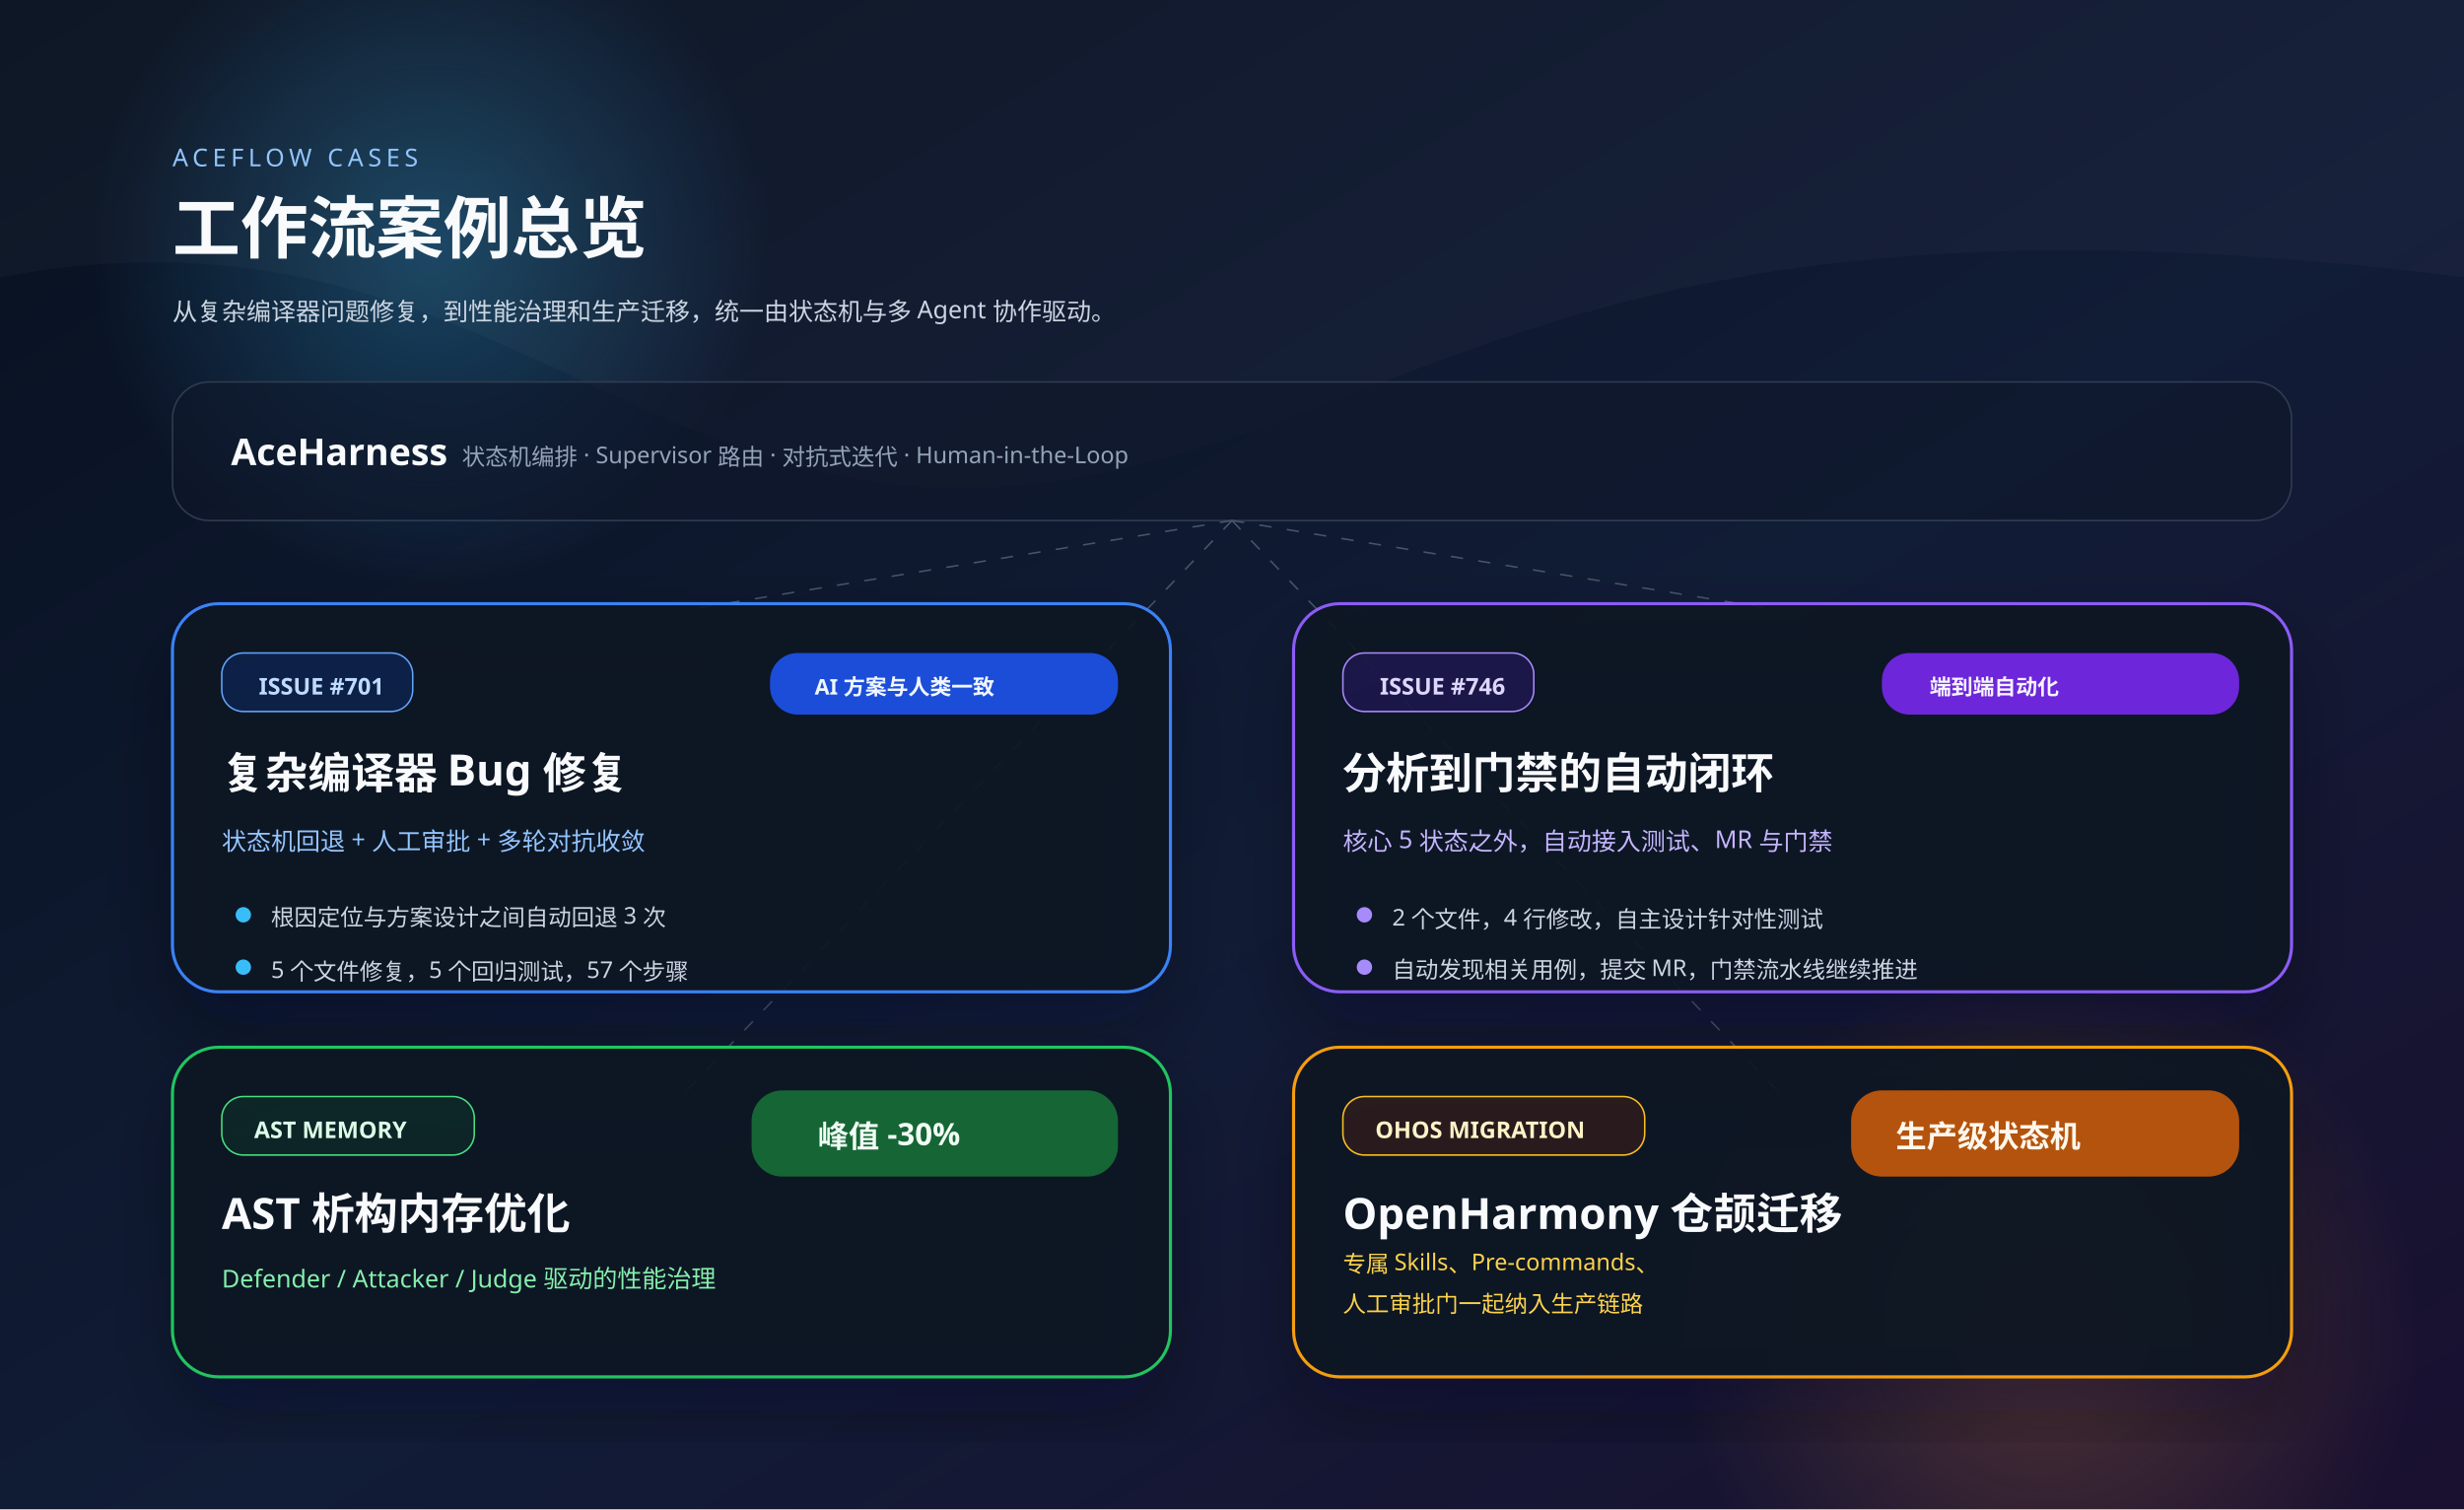
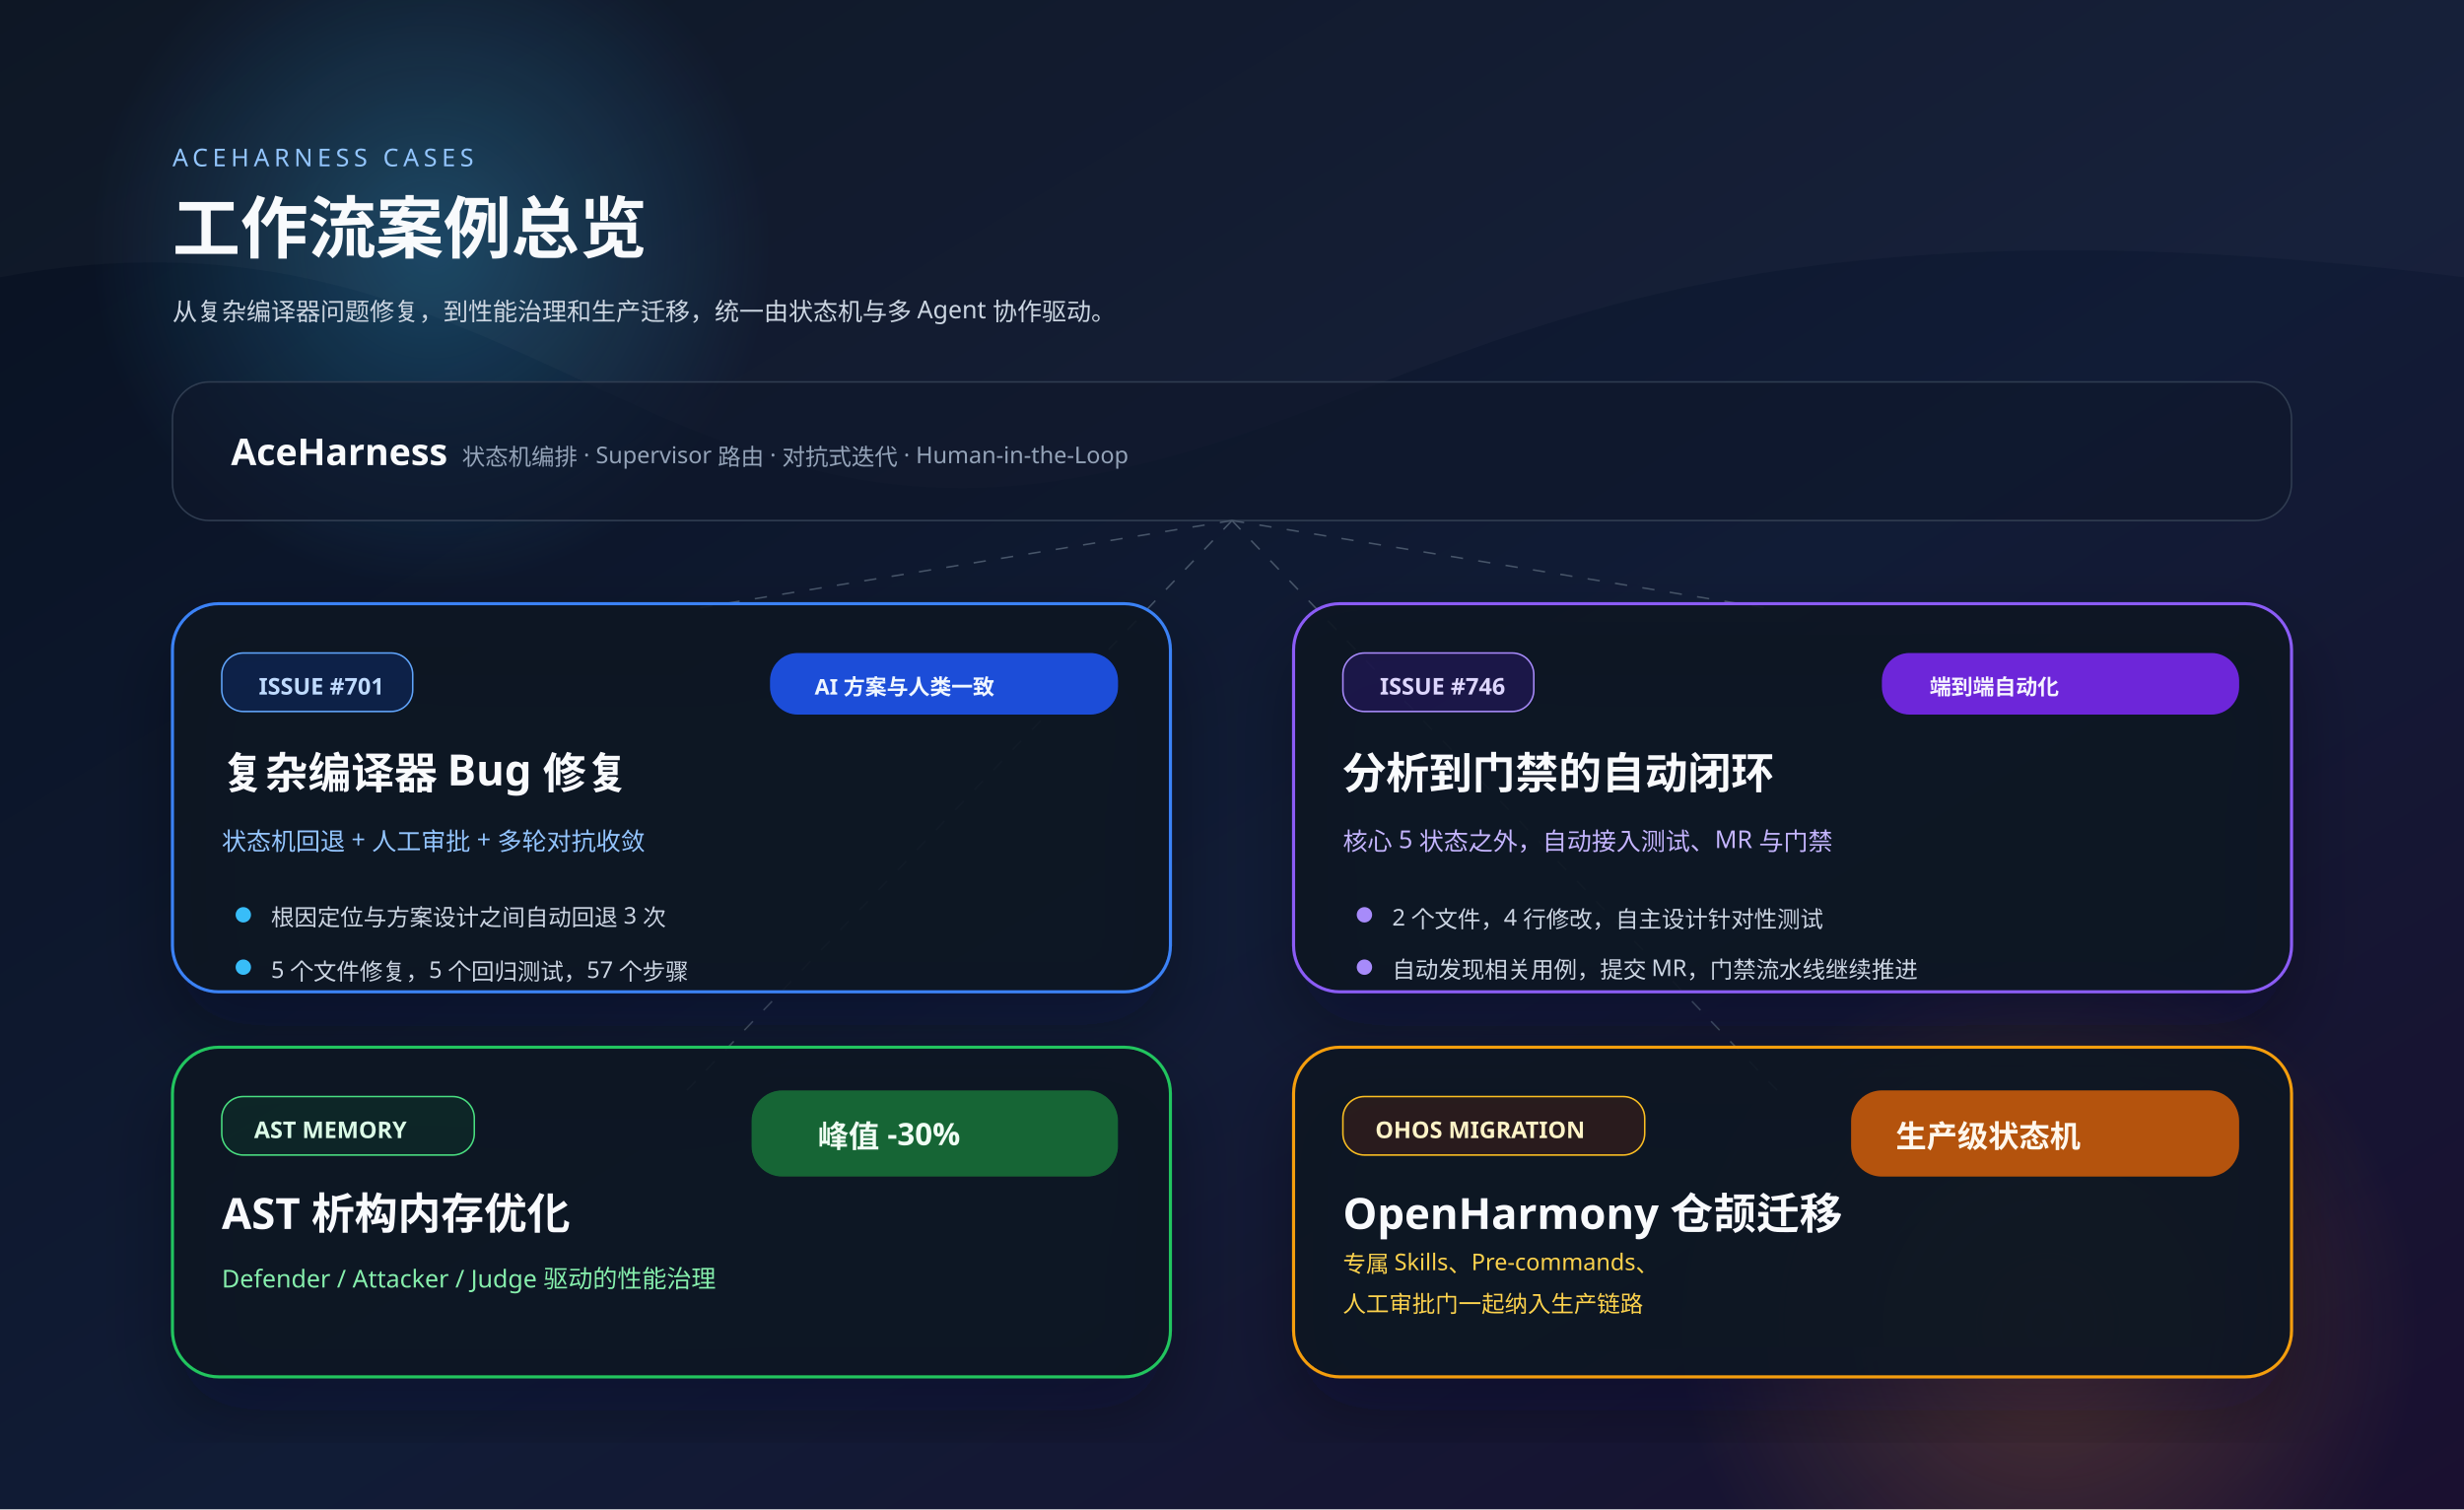
<svg xmlns="http://www.w3.org/2000/svg" viewBox="0 0 1600 980" role="img" aria-labelledby="title desc">
  <defs>
    <linearGradient id="bg" x1="0" y1="0" x2="1" y2="1">
      <stop offset="0%" stop-color="#081120" />
      <stop offset="55%" stop-color="#111c36" />
      <stop offset="100%" stop-color="#1a1030" />
    </linearGradient>
    <radialGradient id="glowBlue" cx="50%" cy="50%" r="50%">
      <stop offset="0%" stop-color="#38bdf8" stop-opacity="0.28" />
      <stop offset="100%" stop-color="#38bdf8" stop-opacity="0" />
    </radialGradient>
    <radialGradient id="glowOrange" cx="50%" cy="50%" r="50%">
      <stop offset="0%" stop-color="#fb923c" stop-opacity="0.24" />
      <stop offset="100%" stop-color="#fb923c" stop-opacity="0" />
    </radialGradient>
    <filter id="shadow" x="-20%" y="-20%" width="140%" height="140%">
      <feDropShadow dx="0" dy="24" stdDeviation="24" flood-color="#020617" flood-opacity="0.34" />
    </filter>
  </defs>
  <rect width="1600" height="980" fill="url(#bg)" />
  <circle cx="280" cy="160" r="220" fill="url(#glowBlue)" />
  <circle cx="1330" cy="860" r="240" fill="url(#glowOrange)" />
  <path d="M0 180C320 120 420 360 700 310C930 270 1040 110 1600 180V0H0Z" fill="#ffffff" fill-opacity="0.025" />
-   <text x="112" y="108" fill="#93c5fd" font-size="16" font-family="Segoe UI, PingFang SC, Microsoft YaHei, sans-serif" letter-spacing="3">ACEFLOW CASES</text>
+   <text x="112" y="108" fill="#93c5fd" font-size="16" font-family="Segoe UI, PingFang SC, Microsoft YaHei, sans-serif" letter-spacing="3">ACEHARNESS CASES</text>
  <text x="112" y="164" fill="#f8fafc" font-size="44" font-weight="700" font-family="Segoe UI, PingFang SC, Microsoft YaHei, sans-serif">工作流案例总览</text>
  <text x="112" y="208" fill="#cbd5e1" font-size="16" font-family="Segoe UI, PingFang SC, Microsoft YaHei, sans-serif">从复杂编译器问题修复，到性能治理和生产迁移，统一由状态机与多 Agent 协作驱动。</text>
  <rect x="112" y="248" rx="24" ry="24" width="1376" height="90" fill="#0f172a" fill-opacity="0.62" stroke="#334155" stroke-opacity="0.9" />
  <text x="150" y="302" fill="#f8fafc" font-size="24" font-weight="600" font-family="Segoe UI, PingFang SC, Microsoft YaHei, sans-serif">AceHarness</text>
  <text x="300" y="302" fill="#94a3b8" font-size="15" font-family="Segoe UI, PingFang SC, Microsoft YaHei, sans-serif">状态机编排 · Supervisor 路由 · 对抗式迭代 · Human-in-the-Loop</text>
  <line x1="800" y1="338" x2="446" y2="396" stroke="#475569" stroke-dasharray="8 10" />
  <line x1="800" y1="338" x2="1154" y2="396" stroke="#475569" stroke-dasharray="8 10" />
  <line x1="800" y1="338" x2="446" y2="708" stroke="#475569" stroke-dasharray="8 10" />
  <line x1="800" y1="338" x2="1154" y2="708" stroke="#475569" stroke-dasharray="8 10" />
  <g filter="url(#shadow)">
    <rect x="112" y="392" rx="30" ry="30" width="648" height="252" fill="#0b1223" fill-opacity="0.9" stroke="#3b82f6" stroke-width="2" />
    <rect x="144" y="424" rx="14" ry="14" width="124" height="38" fill="#2563eb" fill-opacity="0.18" stroke="#60a5fa" />
    <text x="168" y="451" fill="#bfdbfe" font-size="15" font-weight="700" font-family="Segoe UI, PingFang SC, Microsoft YaHei, sans-serif">ISSUE #701</text>
    <text x="144" y="512" fill="#f8fafc" font-size="28" font-weight="700" font-family="Segoe UI, PingFang SC, Microsoft YaHei, sans-serif">复杂编译器 Bug 修复</text>
    <text x="144" y="552" fill="#93c5fd" font-size="16" font-family="Segoe UI, PingFang SC, Microsoft YaHei, sans-serif">状态机回退 + 人工审批 + 多轮对抗收敛</text>
    <rect x="500" y="424" rx="18" ry="18" width="226" height="40" fill="#1d4ed8" />
    <text x="529" y="451" fill="#eff6ff" font-size="14" font-weight="700" font-family="Segoe UI, PingFang SC, Microsoft YaHei, sans-serif">AI 方案与人类一致</text>
    <circle cx="158" cy="594" r="5" fill="#38bdf8" />
    <text x="176" y="601" fill="#cbd5e1" font-size="15" font-family="Segoe UI, PingFang SC, Microsoft YaHei, sans-serif">根因定位与方案设计之间自动回退 3 次</text>
    <circle cx="158" cy="628" r="5" fill="#38bdf8" />
    <text x="176" y="635" fill="#cbd5e1" font-size="15" font-family="Segoe UI, PingFang SC, Microsoft YaHei, sans-serif">5 个文件修复，5 个回归测试，57 个步骤</text>
  </g>
  <g filter="url(#shadow)">
    <rect x="840" y="392" rx="30" ry="30" width="648" height="252" fill="#0b1223" fill-opacity="0.9" stroke="#8b5cf6" stroke-width="2" />
    <rect x="872" y="424" rx="14" ry="14" width="124" height="38" fill="#7c3aed" fill-opacity="0.18" stroke="#a78bfa" />
    <text x="896" y="451" fill="#ddd6fe" font-size="15" font-weight="700" font-family="Segoe UI, PingFang SC, Microsoft YaHei, sans-serif">ISSUE #746</text>
    <text x="872" y="512" fill="#f8fafc" font-size="28" font-weight="700" font-family="Segoe UI, PingFang SC, Microsoft YaHei, sans-serif">分析到门禁的自动闭环</text>
    <text x="872" y="552" fill="#c4b5fd" font-size="16" font-family="Segoe UI, PingFang SC, Microsoft YaHei, sans-serif">核心 5 状态之外，自动接入测试、MR 与门禁</text>
    <rect x="1222" y="424" rx="18" ry="18" width="232" height="40" fill="#6d28d9" />
    <text x="1253" y="451" fill="#f5f3ff" font-size="14" font-weight="700" font-family="Segoe UI, PingFang SC, Microsoft YaHei, sans-serif">端到端自动化</text>
    <circle cx="886" cy="594" r="5" fill="#a78bfa" />
    <text x="904" y="601" fill="#cbd5e1" font-size="15" font-family="Segoe UI, PingFang SC, Microsoft YaHei, sans-serif">2 个文件，4 行修改，自主设计针对性测试</text>
    <circle cx="886" cy="628" r="5" fill="#a78bfa" />
    <text x="904" y="635" fill="#cbd5e1" font-size="15" font-family="Segoe UI, PingFang SC, Microsoft YaHei, sans-serif">自动发现相关用例，提交 MR，门禁流水线继续推进</text>
  </g>
  <g filter="url(#shadow)">
    <rect x="112" y="680" rx="30" ry="30" width="648" height="214" fill="#0b1223" fill-opacity="0.9" stroke="#22c55e" stroke-width="2" />
    <rect x="144" y="712" rx="14" ry="14" width="164" height="38" fill="#15803d" fill-opacity="0.18" stroke="#4ade80" />
    <text x="165" y="739" fill="#dcfce7" font-size="15" font-weight="700" font-family="Segoe UI, PingFang SC, Microsoft YaHei, sans-serif">AST MEMORY</text>
    <rect x="488" y="708" rx="20" ry="20" width="238" height="56" fill="#166534" />
    <text x="531" y="745" fill="#f0fdf4" font-size="20" font-weight="700" font-family="Segoe UI, PingFang SC, Microsoft YaHei, sans-serif">峰值 -30%</text>
    <text x="144" y="798" fill="#f8fafc" font-size="28" font-weight="700" font-family="Segoe UI, PingFang SC, Microsoft YaHei, sans-serif">AST 析构内存优化</text>
    <text x="144" y="836" fill="#86efac" font-size="16" font-family="Segoe UI, PingFang SC, Microsoft YaHei, sans-serif">Defender / Attacker / Judge 驱动的性能治理</text>
  </g>
  <g filter="url(#shadow)">
    <rect x="840" y="680" rx="30" ry="30" width="648" height="214" fill="#0b1223" fill-opacity="0.9" stroke="#f59e0b" stroke-width="2" />
    <rect x="872" y="712" rx="14" ry="14" width="196" height="38" fill="#b45309" fill-opacity="0.18" stroke="#fbbf24" />
    <text x="893" y="739" fill="#fef3c7" font-size="15" font-weight="700" font-family="Segoe UI, PingFang SC, Microsoft YaHei, sans-serif">OHOS MIGRATION</text>
    <rect x="1202" y="708" rx="20" ry="20" width="252" height="56" fill="#b45309" />
    <text x="1231" y="745" fill="#fff7ed" font-size="20" font-weight="700" font-family="Segoe UI, PingFang SC, Microsoft YaHei, sans-serif">生产级状态机</text>
    <text x="872" y="798" fill="#f8fafc" font-size="28" font-weight="700" font-family="Segoe UI, PingFang SC, Microsoft YaHei, sans-serif">OpenHarmony 仓颉迁移</text>
    <text x="872" y="826" fill="#fcd34d" font-size="15" font-family="Segoe UI, PingFang SC, Microsoft YaHei, sans-serif">
      <tspan x="872" y="826">专属 Skills、Pre-commands、</tspan>
      <tspan x="872" dy="26">人工审批门一起纳入生产链路</tspan>
    </text>
  </g>
</svg>
